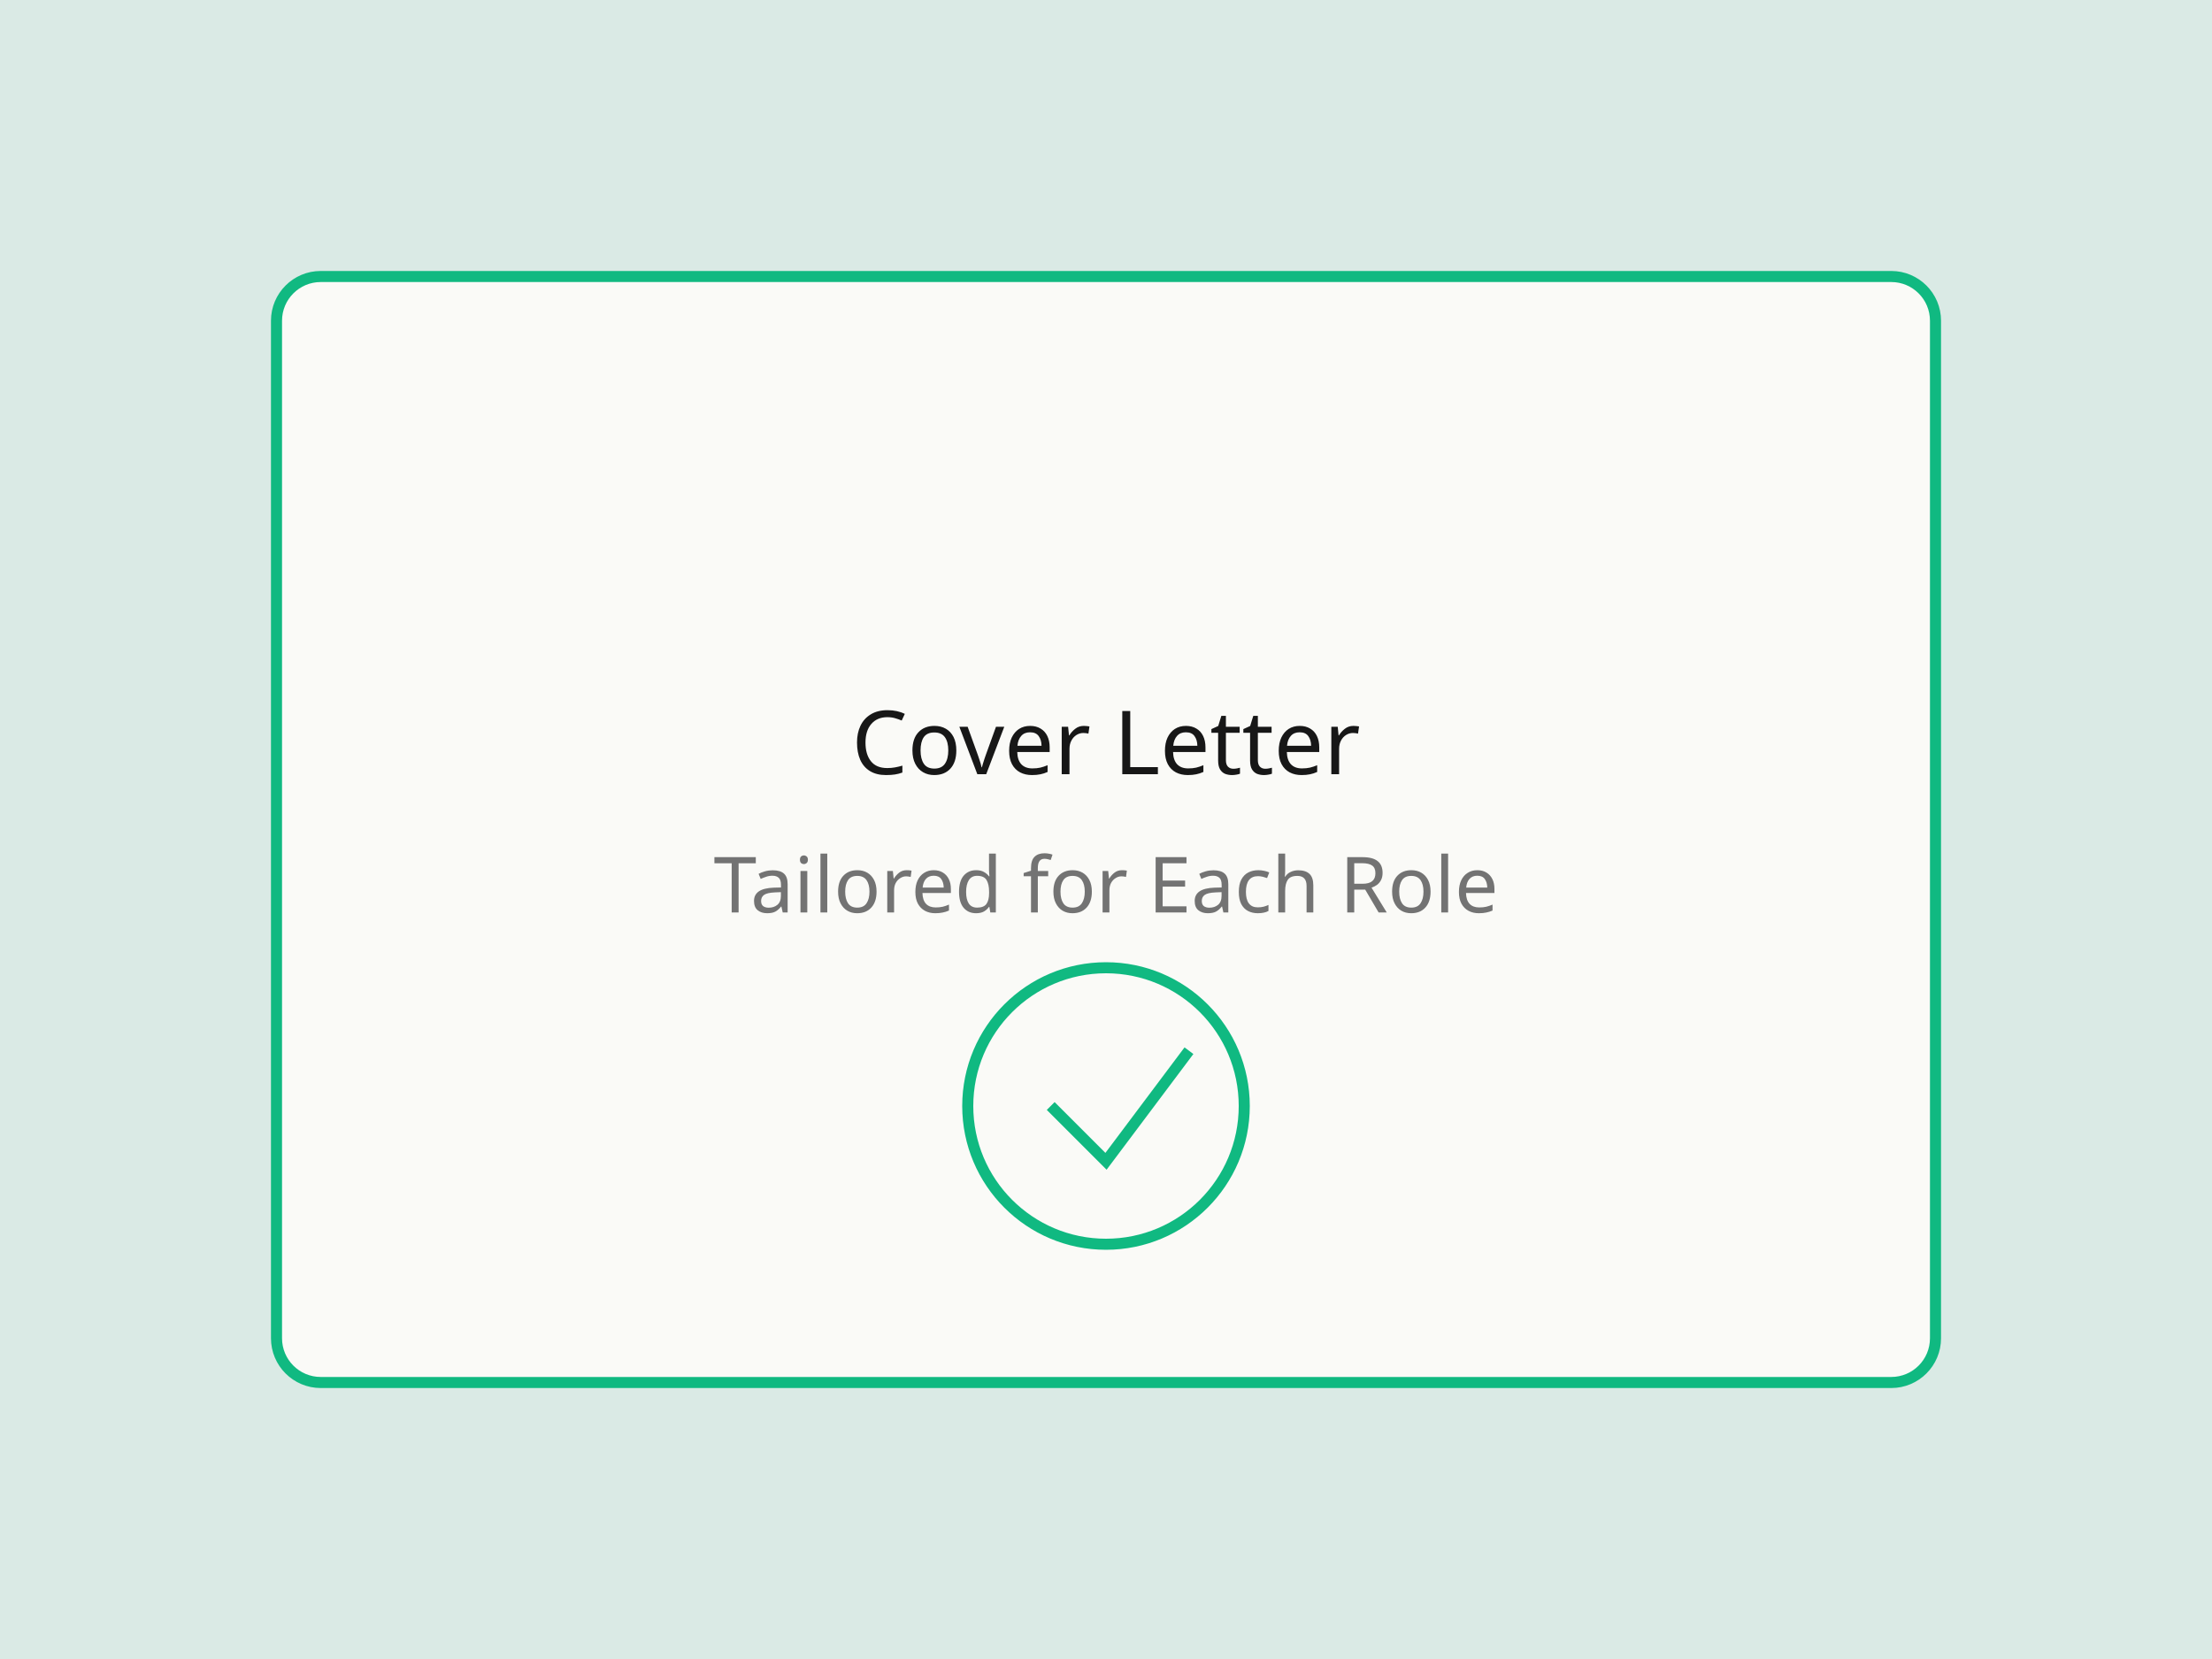
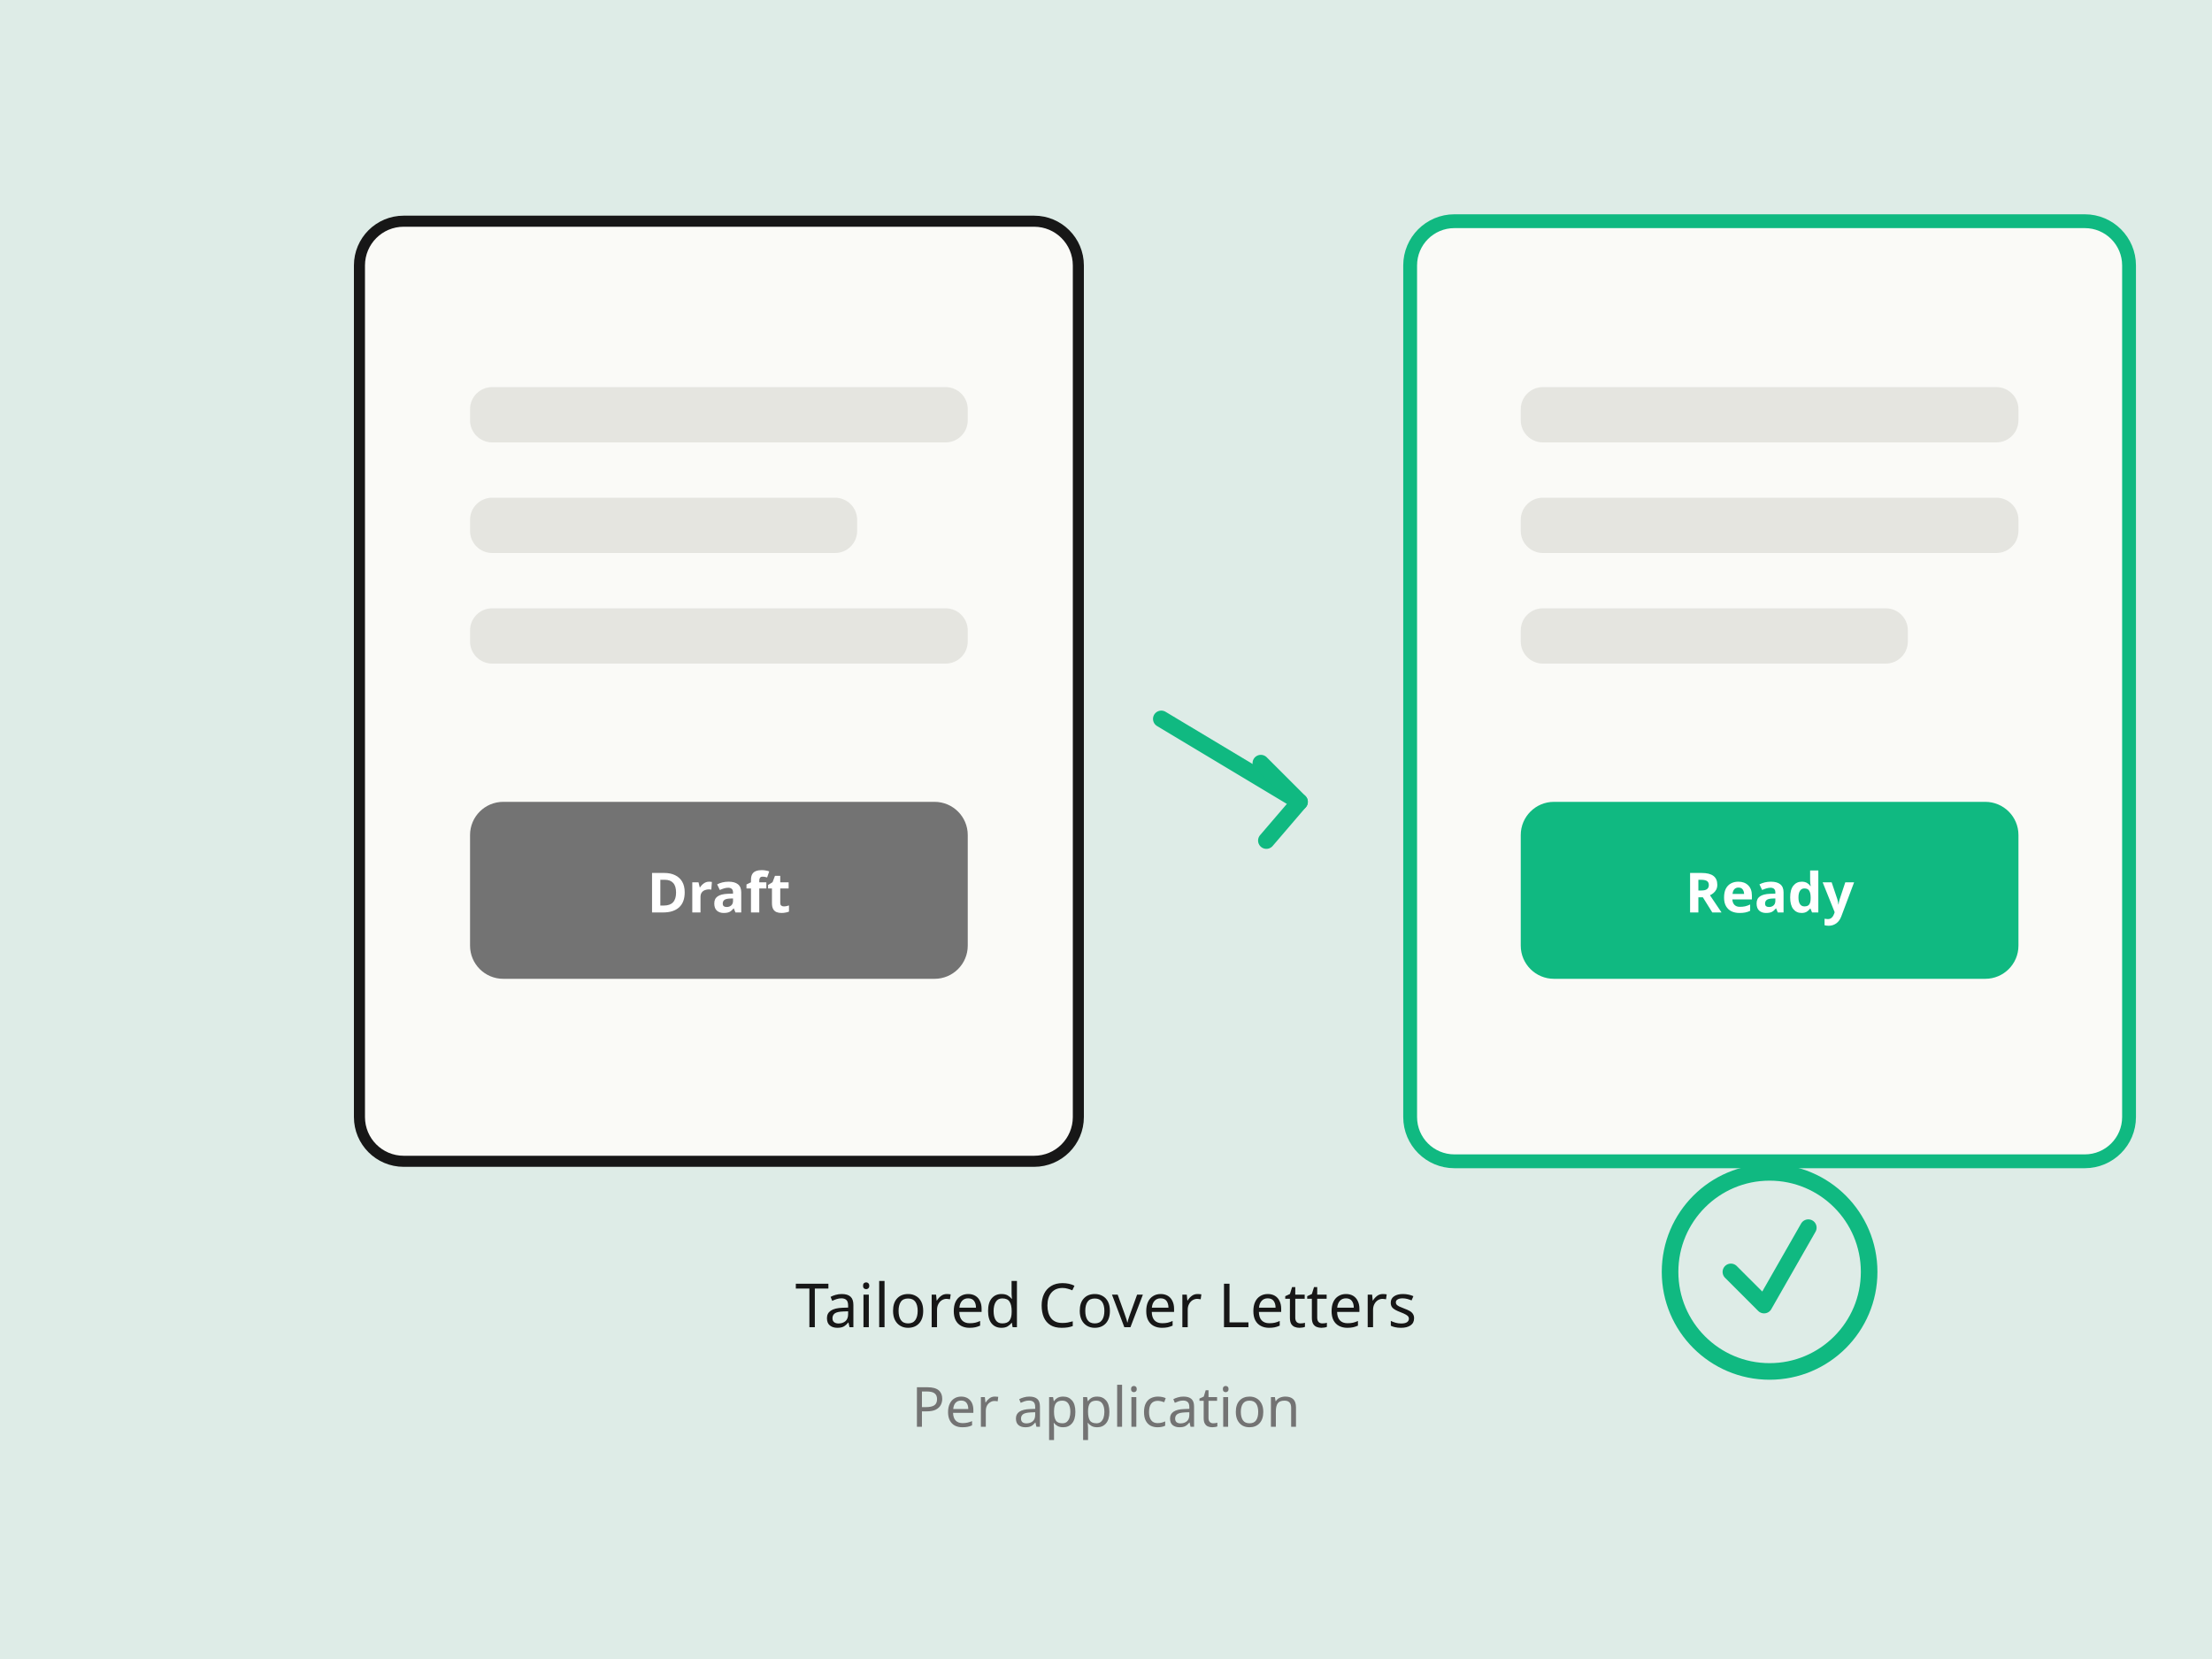
- <svg xmlns="http://www.w3.org/2000/svg" width="400" height="300" viewBox="0 0 400 300">
-   <rect width="400" height="300" fill="#10B981" opacity="0.1" />
-   <rect x="50" y="50" width="300" height="200" rx="8" fill="#FAFAF7" stroke="#10B981" stroke-width="2" />
-   <text x="200" y="140" text-anchor="middle" font-family="system-ui" font-size="16" fill="#171717">Cover Letter</text>
-   <text x="200" y="165" text-anchor="middle" font-family="system-ui" font-size="14" fill="#737373">Tailored for Each Role</text>
-   <circle cx="200" cy="200" r="25" fill="none" stroke="#10B981" stroke-width="2" />
-   <path d="M 190 200 L 200 210 L 215 190" stroke="#10B981" stroke-width="2" fill="none" />
+ <svg xmlns="http://www.w3.org/2000/svg" viewBox="0 0 400 300" width="400" height="300">
+   <rect width="400" height="300" fill="#10B981" opacity="0.08" />
+   <rect x="65" y="40" width="130" height="170" rx="8" fill="#FAFAF7" stroke="#171717" stroke-width="2" />
+   <rect x="85" y="70" width="90" height="10" rx="4" fill="#E5E5E0" />
+   <rect x="85" y="90" width="70" height="10" rx="4" fill="#E5E5E0" />
+   <rect x="85" y="110" width="90" height="10" rx="4" fill="#E5E5E0" />
+   <rect x="85" y="145" width="90" height="32" rx="6" fill="#737373" />
+   <text x="130" y="165" text-anchor="middle" font-family="system-ui" font-size="10" font-weight="600" fill="#fff">Draft</text>
+   <path d="M210 130 L235 145" stroke="#10B981" stroke-width="3" stroke-linecap="round" />
+   <path d="M235 145 L228 138 M235 145 L229 152" stroke="#10B981" stroke-width="3" fill="none" stroke-linecap="round" />
+   <rect x="255" y="40" width="130" height="170" rx="8" fill="#FAFAF7" stroke="#10B981" stroke-width="2.5" />
+   <rect x="275" y="70" width="90" height="10" rx="4" fill="#E5E5E0" />
+   <rect x="275" y="90" width="90" height="10" rx="4" fill="#E5E5E0" />
+   <rect x="275" y="110" width="70" height="10" rx="4" fill="#E5E5E0" />
+   <rect x="275" y="145" width="90" height="32" rx="6" fill="#10B981" />
+   <text x="320" y="165" text-anchor="middle" font-family="system-ui" font-size="10" font-weight="600" fill="#fff">Ready</text>
+   <text x="200" y="240" text-anchor="middle" font-family="system-ui" font-size="11" fill="#171717">Tailored Cover Letters</text>
+   <text x="200" y="258" text-anchor="middle" font-family="system-ui" font-size="10" fill="#737373">Per application</text>
+   <circle cx="320" cy="230" r="18" fill="none" stroke="#10B981" stroke-width="3" />
+   <path d="M313 230 L319 236 L327 222" stroke="#10B981" stroke-width="3" fill="none" stroke-linecap="round" stroke-linejoin="round" />
</svg>
